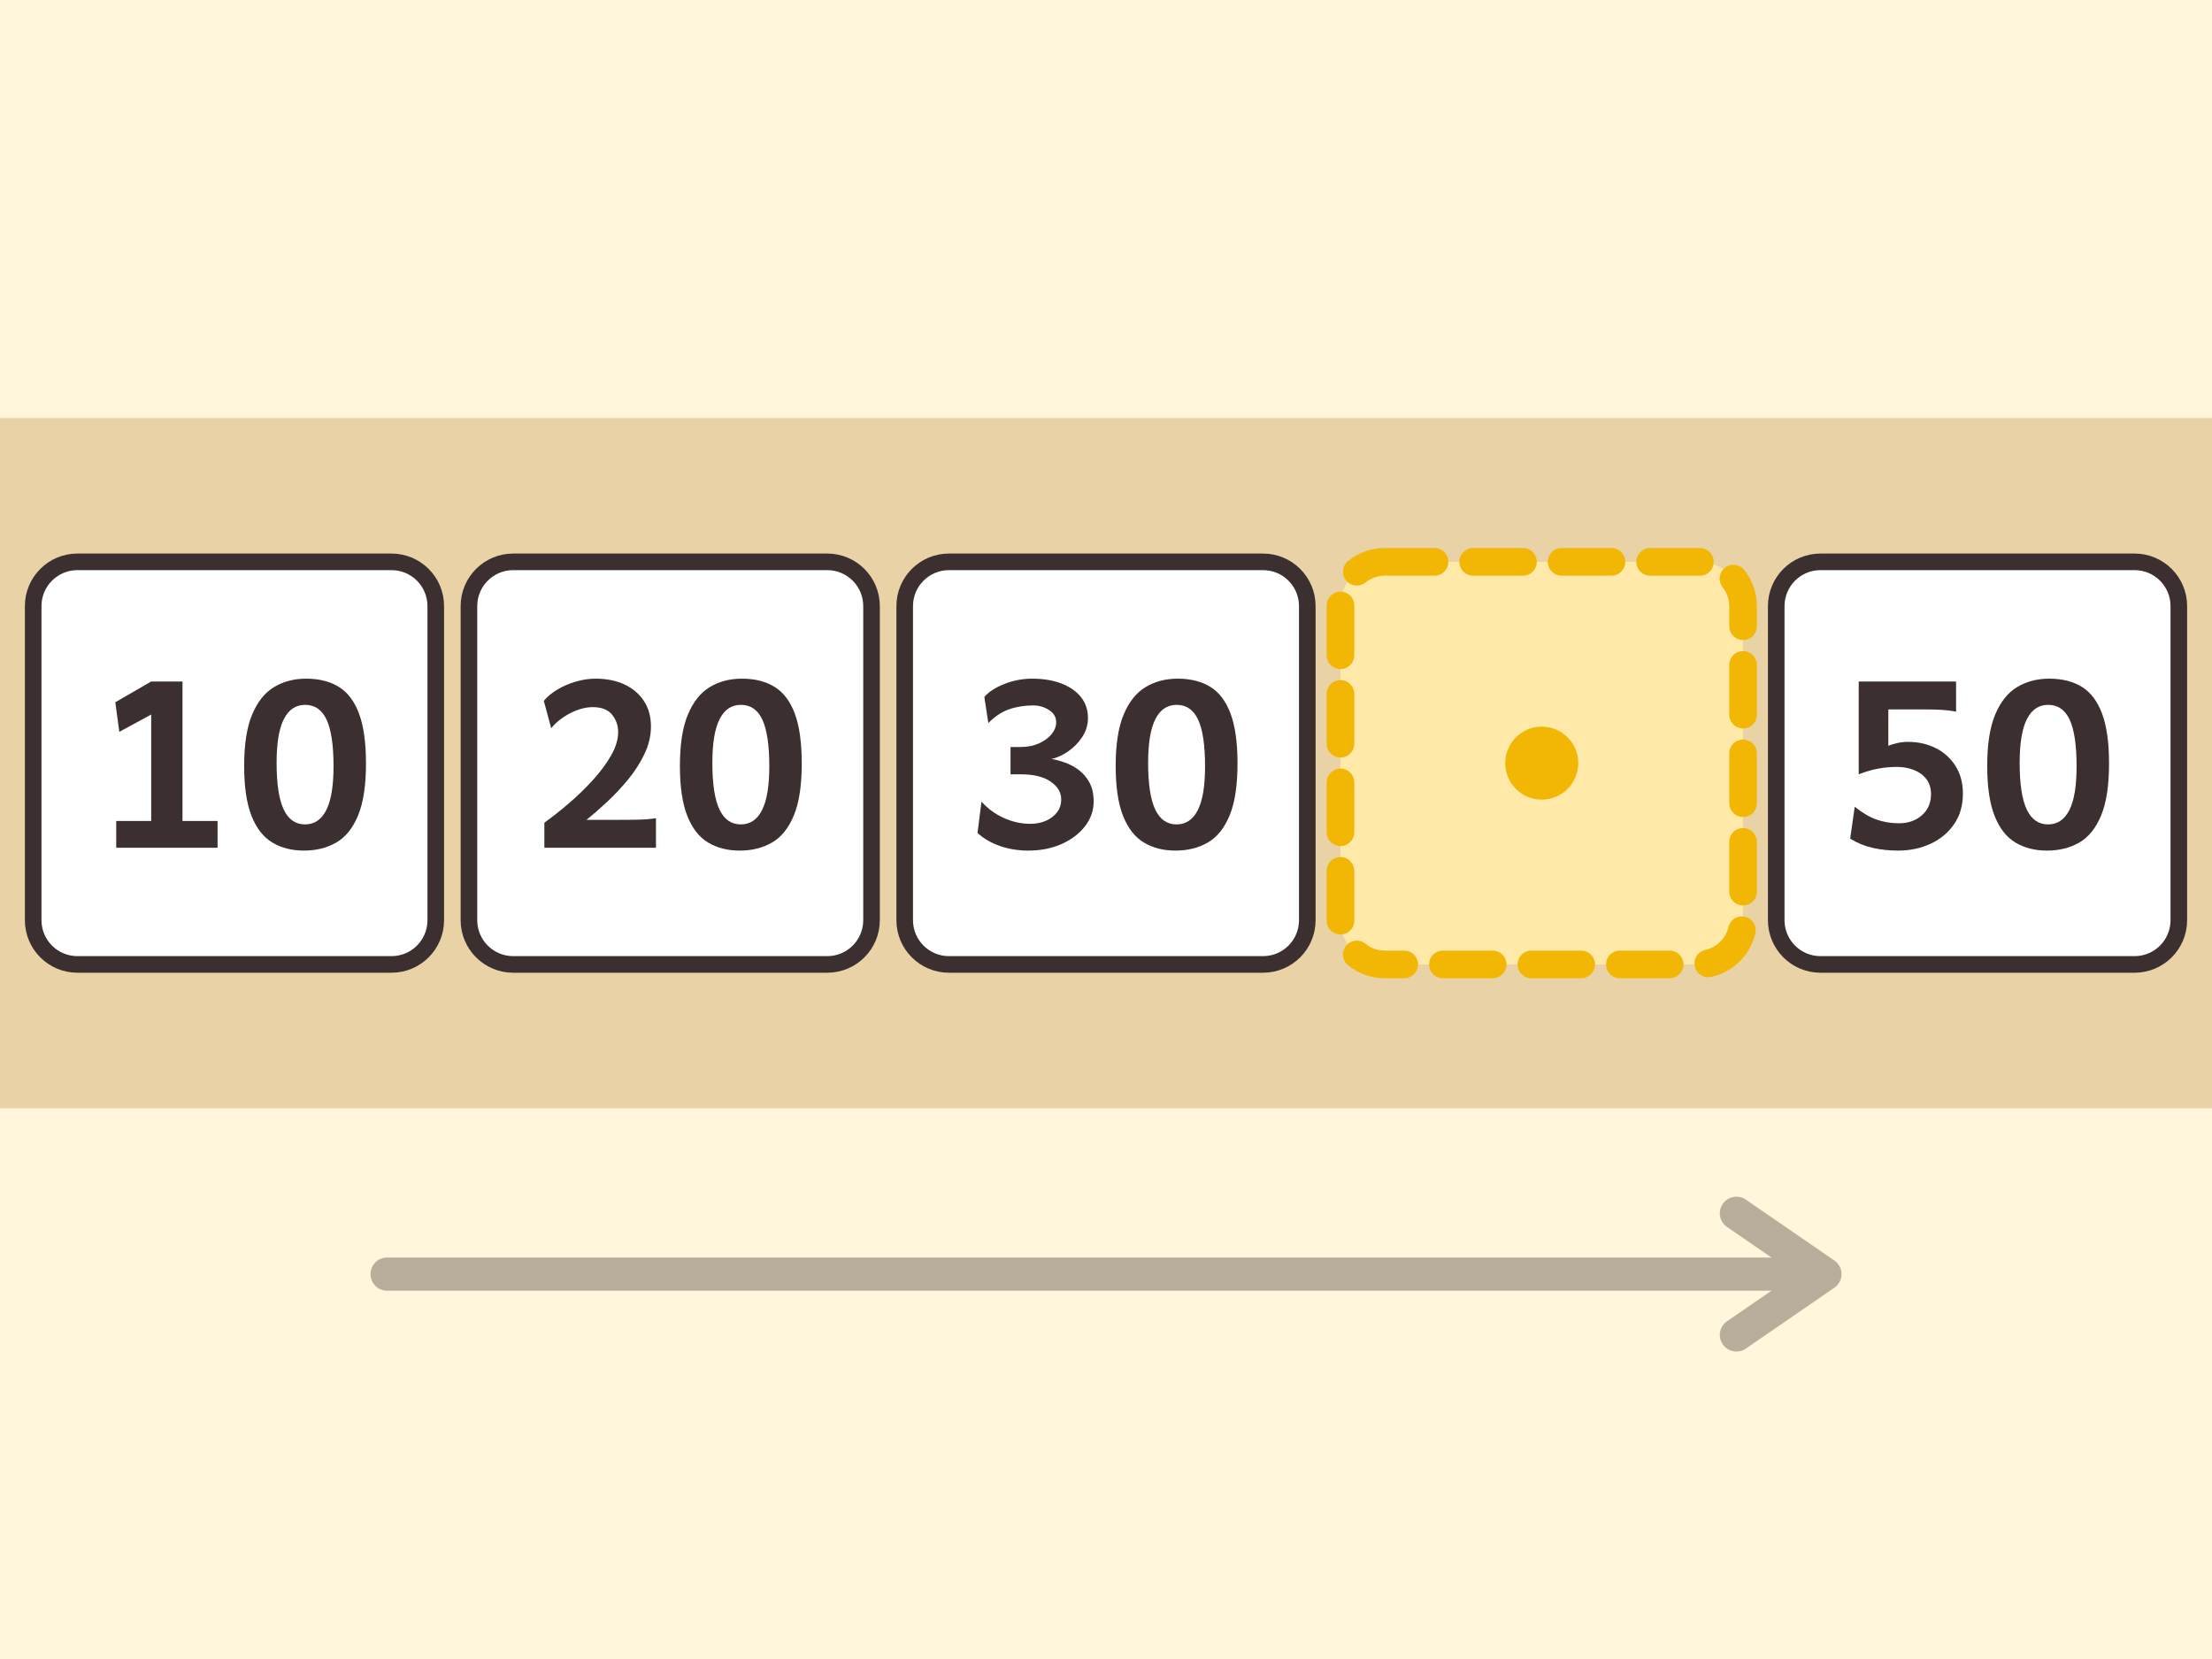
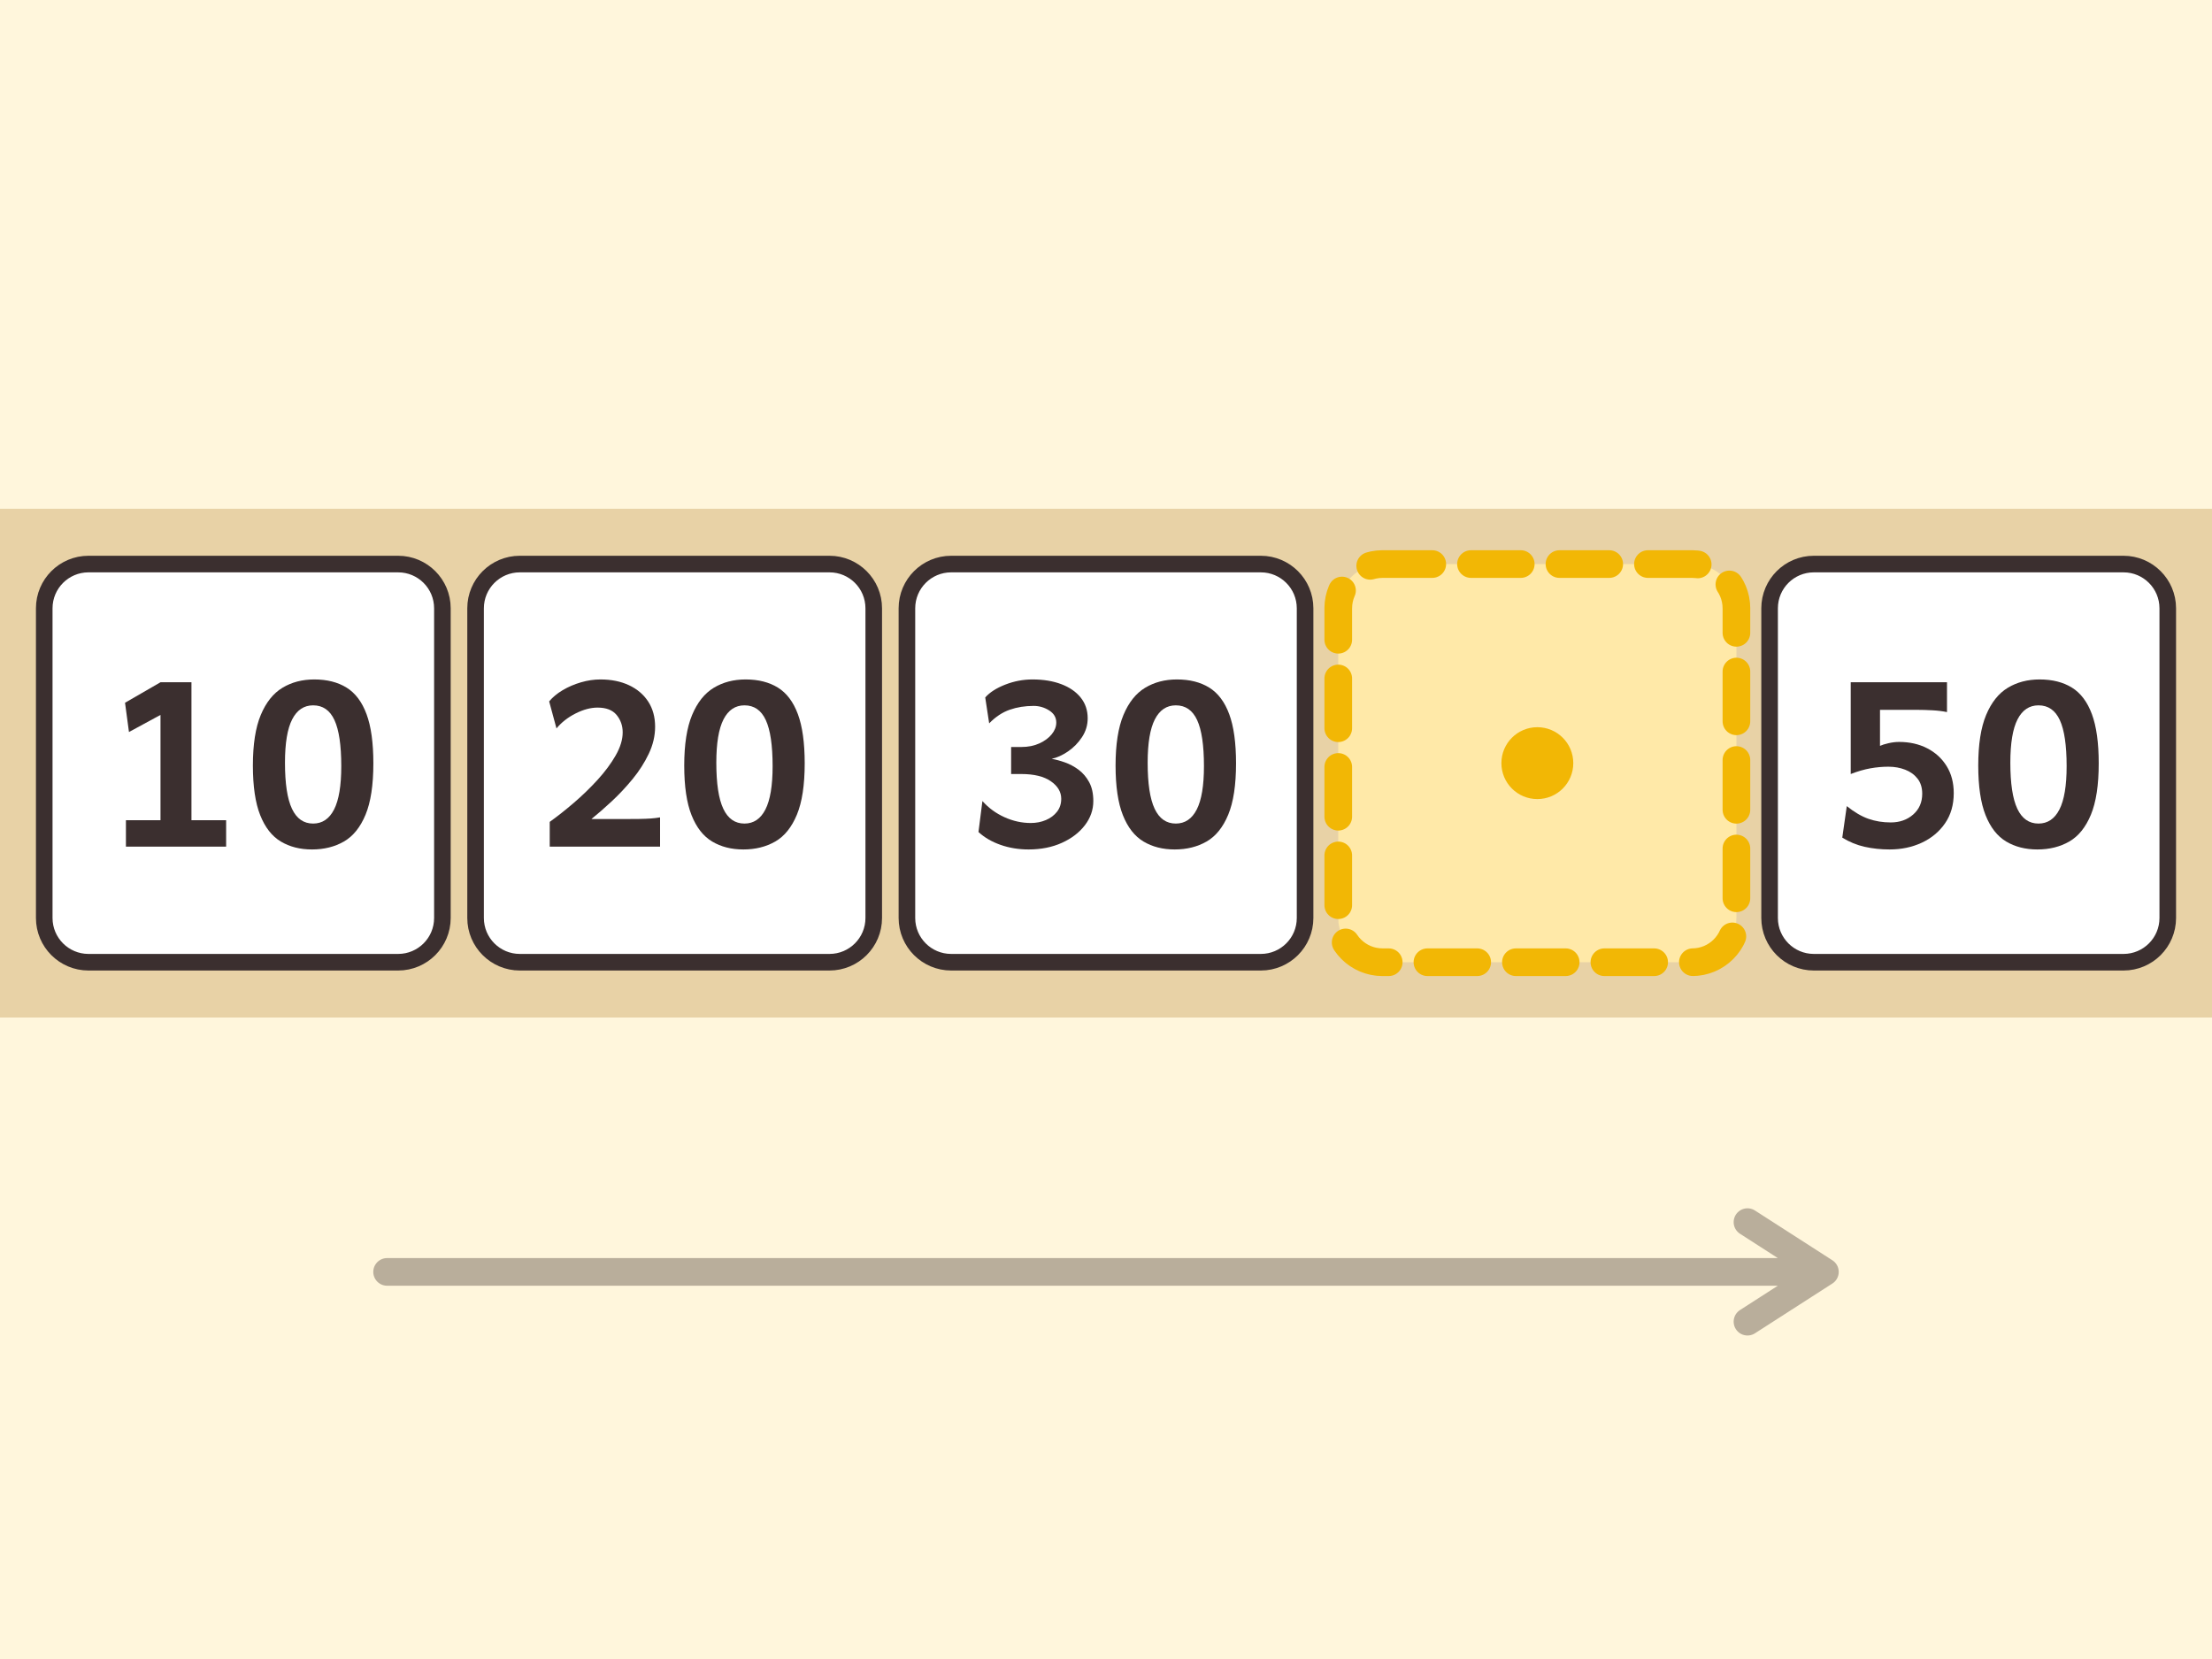
<svg xmlns="http://www.w3.org/2000/svg" viewBox="0 0 400 300">
  <rect width="400" height="300" fill="#fff6dc" />
-   <rect x="0" y="75.6" width="400" height="124.8" fill="#e8d2a6" />
-   <rect x="6.0" y="101.6" width="72.8" height="72.8" rx="8" fill="#ffffff" stroke="#3b2f2f" stroke-width="3" />
-   <path transform="translate(16.9 153.3) scale(0.02059 -0.02059)" d="M1090 0H200V235H507V1170L227 1018L192 1278L507 1460H782V235H1090Z" fill="#3b2f2f" />
-   <path transform="translate(42.4 153.3) scale(0.02059 -0.02059)" d="M870 715Q870 993 809.5 1124.0Q749 1255 620 1255Q498 1255 434.0 1130.5Q370 1006 370 745Q370 468 432.0 336.5Q494 205 620 205Q742 205 806.0 330.0Q870 455 870 715ZM1155 740Q1155 451 1085.5 283.5Q1016 116 893.5 45.5Q771 -25 610 -25Q451 -25 333.0 45.5Q215 116 150.0 279.5Q85 443 85 720Q85 1002 155.0 1169.5Q225 1337 347.5 1411.0Q470 1485 630 1485Q800 1485 917.0 1412.5Q1034 1340 1094.5 1176.5Q1155 1013 1155 740Z" fill="#3b2f2f" />
-   <rect x="84.8" y="101.6" width="72.8" height="72.8" rx="8" fill="#ffffff" stroke="#3b2f2f" stroke-width="3" />
-   <path transform="translate(95.7 153.3) scale(0.02059 -0.02059)" d="M1113 260V0H133V220Q235 293 347.5 389.5Q460 486 558.5 594.0Q657 702 719.0 810.5Q781 919 781 1015Q781 1104 727.0 1169.5Q673 1235 558 1235Q466 1235 363.0 1183.0Q260 1131 193 1050L128 1290Q174 1346 248.5 1390.0Q323 1434 410.5 1459.5Q498 1485 583 1485Q728 1485 837.5 1433.5Q947 1382 1008.0 1288.0Q1069 1194 1069 1065Q1069 943 1012.5 824.5Q956 706 868.0 599.0Q780 492 682.5 401.5Q585 311 503 245H768Q867 245 928.0 246.0Q989 247 1031.0 250.0Q1073 253 1113 260Z" fill="#3b2f2f" />
-   <path transform="translate(121.2 153.3) scale(0.02059 -0.02059)" d="M870 715Q870 993 809.5 1124.0Q749 1255 620 1255Q498 1255 434.0 1130.5Q370 1006 370 745Q370 468 432.0 336.5Q494 205 620 205Q742 205 806.0 330.0Q870 455 870 715ZM1155 740Q1155 451 1085.5 283.5Q1016 116 893.5 45.5Q771 -25 610 -25Q451 -25 333.0 45.5Q215 116 150.0 279.5Q85 443 85 720Q85 1002 155.0 1169.5Q225 1337 347.5 1411.0Q470 1485 630 1485Q800 1485 917.0 1412.5Q1034 1340 1094.5 1176.5Q1155 1013 1155 740Z" fill="#3b2f2f" />
-   <rect x="163.6" y="101.6" width="72.8" height="72.8" rx="8" fill="#ffffff" stroke="#3b2f2f" stroke-width="3" />
-   <path transform="translate(174.5 153.3) scale(0.02059 -0.02059)" d="M400 885H490Q581 885 651.0 917.0Q721 949 761.0 998.5Q801 1048 801 1102Q801 1170 737.5 1210.0Q674 1250 600 1250Q485 1250 387.5 1216.0Q290 1182 205 1095L170 1325Q230 1393 347.5 1439.0Q465 1485 590 1485Q734 1485 844.5 1443.5Q955 1402 1017.5 1324.5Q1080 1247 1080 1140Q1080 1049 1029.5 972.5Q979 896 905.0 845.5Q831 795 760 780Q813 771 877.0 748.5Q941 726 998.5 683.5Q1056 641 1093.0 573.0Q1130 505 1130 405Q1130 288 1055.0 190.0Q980 92 850.0 33.5Q720 -25 555 -25Q422 -25 305.5 16.0Q189 57 110 130L145 405Q227 313 341.0 261.5Q455 210 575 210Q647 210 708.5 236.0Q770 262 807.5 310.0Q845 358 845 425Q845 517 752.5 581.0Q660 645 490 645H400Z" fill="#3b2f2f" />
-   <path transform="translate(200.0 153.3) scale(0.02059 -0.02059)" d="M870 715Q870 993 809.5 1124.0Q749 1255 620 1255Q498 1255 434.0 1130.5Q370 1006 370 745Q370 468 432.0 336.5Q494 205 620 205Q742 205 806.0 330.0Q870 455 870 715ZM1155 740Q1155 451 1085.5 283.5Q1016 116 893.5 45.5Q771 -25 610 -25Q451 -25 333.0 45.5Q215 116 150.0 279.5Q85 443 85 720Q85 1002 155.0 1169.5Q225 1337 347.5 1411.0Q470 1485 630 1485Q800 1485 917.0 1412.5Q1034 1340 1094.5 1176.5Q1155 1013 1155 740Z" fill="#3b2f2f" />
-   <rect x="242.4" y="101.6" width="72.8" height="72.8" rx="8" fill="#ffe9a8" stroke="#f2b705" stroke-width="5" stroke-dasharray="9 7" stroke-linecap="round" />
-   <circle cx="278.8" cy="138.0" r="6.6" fill="#f2b705" />
-   <rect x="321.2" y="101.6" width="72.8" height="72.8" rx="8" fill="#ffffff" stroke="#3b2f2f" stroke-width="3" />
-   <path transform="translate(332.1 153.3) scale(0.02059 -0.02059)" d="M195 645V1460H1050V1195Q994 1207 921.0 1211.0Q848 1215 785 1215H455V895Q480 907 529.5 918.5Q579 930 625 930Q764 930 873.5 874.0Q983 818 1046.5 716.0Q1110 614 1110 475Q1110 319 1032.5 207.0Q955 95 826.0 35.0Q697 -25 540 -25Q424 -25 319.0 -1.5Q214 22 120 80L160 360Q261 279 353.0 247.0Q445 215 550 215Q670 215 750.0 285.5Q830 356 830 470Q830 551 788.5 604.0Q747 657 678.5 683.5Q610 710 530 710Q451 710 369.5 695.5Q288 681 195 645Z" fill="#3b2f2f" />
-   <path transform="translate(357.6 153.3) scale(0.02059 -0.02059)" d="M870 715Q870 993 809.5 1124.0Q749 1255 620 1255Q498 1255 434.0 1130.5Q370 1006 370 745Q370 468 432.0 336.5Q494 205 620 205Q742 205 806.0 330.0Q870 455 870 715ZM1155 740Q1155 451 1085.5 283.5Q1016 116 893.5 45.5Q771 -25 610 -25Q451 -25 333.0 45.5Q215 116 150.0 279.5Q85 443 85 720Q85 1002 155.0 1169.5Q225 1337 347.5 1411.0Q470 1485 630 1485Q800 1485 917.0 1412.5Q1034 1340 1094.5 1176.5Q1155 1013 1155 740Z" fill="#3b2f2f" />
-   <path d="M70 230.4H330M314 219.4L330 230.4L314 241.4" fill="none" stroke="#b9ae9b" stroke-width="6" stroke-linecap="round" stroke-linejoin="round" />
+   <rect x="0" y="92.0" width="400" height="92.0" fill="#e8d2a6" />
+   <rect x="8.0" y="102.0" width="72.0" height="72.0" rx="8" fill="#ffffff" stroke="#3b2f2f" stroke-width="3" />
+   <path transform="translate(18.7 153.1) scale(0.02036 -0.02036)" d="M1090 0H200V235H507V1170L227 1018L192 1278L507 1460H782V235H1090Z" fill="#3b2f2f" />
+   <path transform="translate(44.0 153.1) scale(0.02036 -0.02036)" d="M870 715Q870 993 809.5 1124.0Q749 1255 620 1255Q498 1255 434.0 1130.5Q370 1006 370 745Q370 468 432.0 336.5Q494 205 620 205Q742 205 806.0 330.0Q870 455 870 715ZM1155 740Q1155 451 1085.5 283.5Q1016 116 893.5 45.5Q771 -25 610 -25Q451 -25 333.0 45.5Q215 116 150.0 279.5Q85 443 85 720Q85 1002 155.0 1169.5Q225 1337 347.5 1411.0Q470 1485 630 1485Q800 1485 917.0 1412.5Q1034 1340 1094.5 1176.5Q1155 1013 1155 740Z" fill="#3b2f2f" />
+   <rect x="86.0" y="102.0" width="72.0" height="72.0" rx="8" fill="#ffffff" stroke="#3b2f2f" stroke-width="3" />
+   <path transform="translate(96.7 153.1) scale(0.02036 -0.02036)" d="M1113 260V0H133V220Q235 293 347.5 389.5Q460 486 558.5 594.0Q657 702 719.0 810.5Q781 919 781 1015Q781 1104 727.0 1169.5Q673 1235 558 1235Q466 1235 363.0 1183.0Q260 1131 193 1050L128 1290Q174 1346 248.5 1390.0Q323 1434 410.5 1459.5Q498 1485 583 1485Q728 1485 837.5 1433.5Q947 1382 1008.0 1288.0Q1069 1194 1069 1065Q1069 943 1012.5 824.5Q956 706 868.0 599.0Q780 492 682.5 401.5Q585 311 503 245H768Q867 245 928.0 246.0Q989 247 1031.0 250.0Q1073 253 1113 260Z" fill="#3b2f2f" />
+   <path transform="translate(122.0 153.1) scale(0.02036 -0.02036)" d="M870 715Q870 993 809.5 1124.0Q749 1255 620 1255Q498 1255 434.0 1130.5Q370 1006 370 745Q370 468 432.0 336.5Q494 205 620 205Q742 205 806.0 330.0Q870 455 870 715ZM1155 740Q1155 451 1085.5 283.5Q1016 116 893.5 45.5Q771 -25 610 -25Q451 -25 333.0 45.5Q215 116 150.0 279.5Q85 443 85 720Q85 1002 155.0 1169.5Q225 1337 347.5 1411.0Q470 1485 630 1485Q800 1485 917.0 1412.5Q1034 1340 1094.5 1176.5Q1155 1013 1155 740Z" fill="#3b2f2f" />
+   <rect x="164.0" y="102.0" width="72.0" height="72.0" rx="8" fill="#ffffff" stroke="#3b2f2f" stroke-width="3" />
+   <path transform="translate(174.7 153.1) scale(0.02036 -0.02036)" d="M400 885H490Q581 885 651.0 917.0Q721 949 761.0 998.5Q801 1048 801 1102Q801 1170 737.5 1210.0Q674 1250 600 1250Q485 1250 387.5 1216.0Q290 1182 205 1095L170 1325Q230 1393 347.5 1439.0Q465 1485 590 1485Q734 1485 844.5 1443.5Q955 1402 1017.5 1324.5Q1080 1247 1080 1140Q1080 1049 1029.5 972.5Q979 896 905.0 845.5Q831 795 760 780Q813 771 877.0 748.5Q941 726 998.5 683.5Q1056 641 1093.0 573.0Q1130 505 1130 405Q1130 288 1055.0 190.0Q980 92 850.0 33.5Q720 -25 555 -25Q422 -25 305.5 16.0Q189 57 110 130L145 405Q227 313 341.0 261.5Q455 210 575 210Q647 210 708.5 236.0Q770 262 807.5 310.0Q845 358 845 425Q845 517 752.5 581.0Q660 645 490 645H400Z" fill="#3b2f2f" />
+   <path transform="translate(200.0 153.1) scale(0.02036 -0.02036)" d="M870 715Q870 993 809.5 1124.0Q749 1255 620 1255Q498 1255 434.0 1130.5Q370 1006 370 745Q370 468 432.0 336.5Q494 205 620 205Q742 205 806.0 330.0Q870 455 870 715ZM1155 740Q1155 451 1085.5 283.5Q1016 116 893.5 45.5Q771 -25 610 -25Q451 -25 333.0 45.5Q215 116 150.0 279.5Q85 443 85 720Q85 1002 155.0 1169.5Q225 1337 347.5 1411.0Q470 1485 630 1485Q800 1485 917.0 1412.5Q1034 1340 1094.5 1176.5Q1155 1013 1155 740Z" fill="#3b2f2f" />
+   <rect x="242.0" y="102.0" width="72.0" height="72.0" rx="8" fill="#ffe9a8" stroke="#f2b705" stroke-width="5" stroke-dasharray="9 7" stroke-linecap="round" />
+   <circle cx="278.0" cy="138.0" r="6.5" fill="#f2b705" />
+   <rect x="320.0" y="102.0" width="72.0" height="72.0" rx="8" fill="#ffffff" stroke="#3b2f2f" stroke-width="3" />
+   <path transform="translate(330.7 153.1) scale(0.02036 -0.02036)" d="M195 645V1460H1050V1195Q994 1207 921.0 1211.0Q848 1215 785 1215H455V895Q480 907 529.5 918.5Q579 930 625 930Q764 930 873.5 874.0Q983 818 1046.5 716.0Q1110 614 1110 475Q1110 319 1032.5 207.0Q955 95 826.0 35.0Q697 -25 540 -25Q424 -25 319.0 -1.5Q214 22 120 80L160 360Q261 279 353.0 247.0Q445 215 550 215Q670 215 750.0 285.5Q830 356 830 470Q830 551 788.5 604.0Q747 657 678.5 683.5Q610 710 530 710Q451 710 369.5 695.5Q288 681 195 645Z" fill="#3b2f2f" />
+   <path transform="translate(356.0 153.1) scale(0.02036 -0.02036)" d="M870 715Q870 993 809.5 1124.0Q749 1255 620 1255Q498 1255 434.0 1130.5Q370 1006 370 745Q370 468 432.0 336.5Q494 205 620 205Q742 205 806.0 330.0Q870 455 870 715ZM1155 740Q1155 451 1085.5 283.5Q1016 116 893.5 45.5Q771 -25 610 -25Q451 -25 333.0 45.5Q215 116 150.0 279.5Q85 443 85 720Q85 1002 155.0 1169.5Q225 1337 347.5 1411.0Q470 1485 630 1485Q800 1485 917.0 1412.5Q1034 1340 1094.5 1176.5Q1155 1013 1155 740Z" fill="#3b2f2f" />
+   <path d="M70 230.0H330M316 221.0L330 230.0L316 239.0" fill="none" stroke="#b9ae9b" stroke-width="5" stroke-linecap="round" stroke-linejoin="round" />
</svg>
